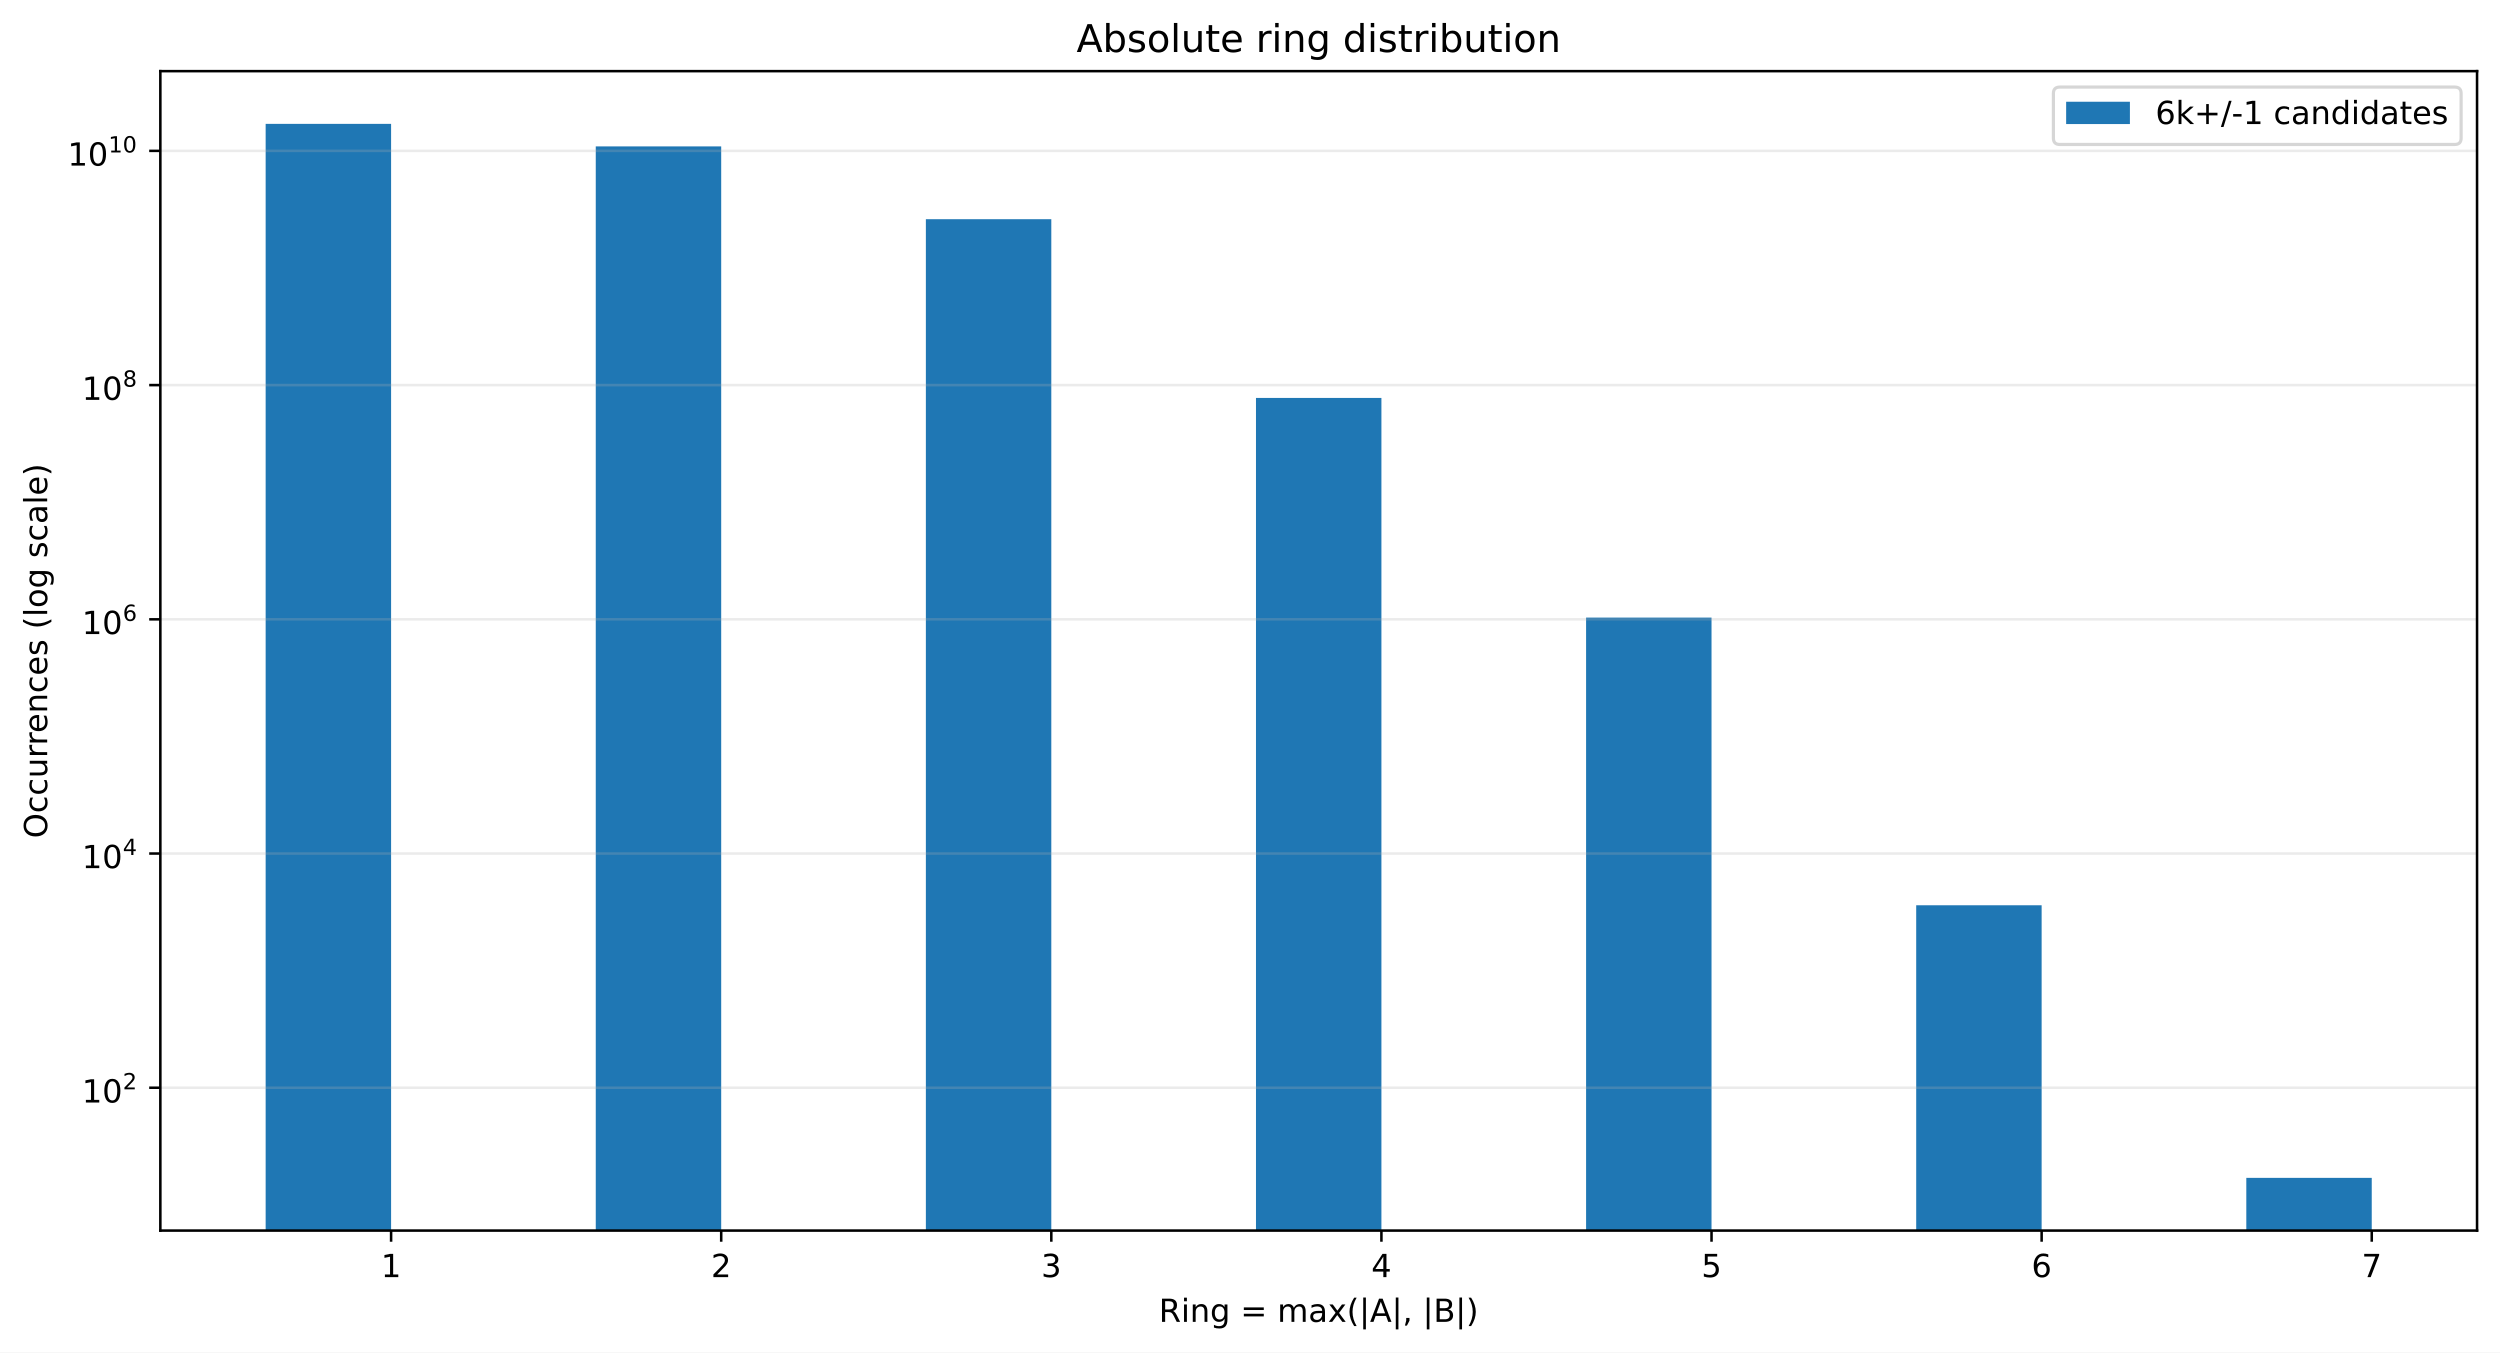
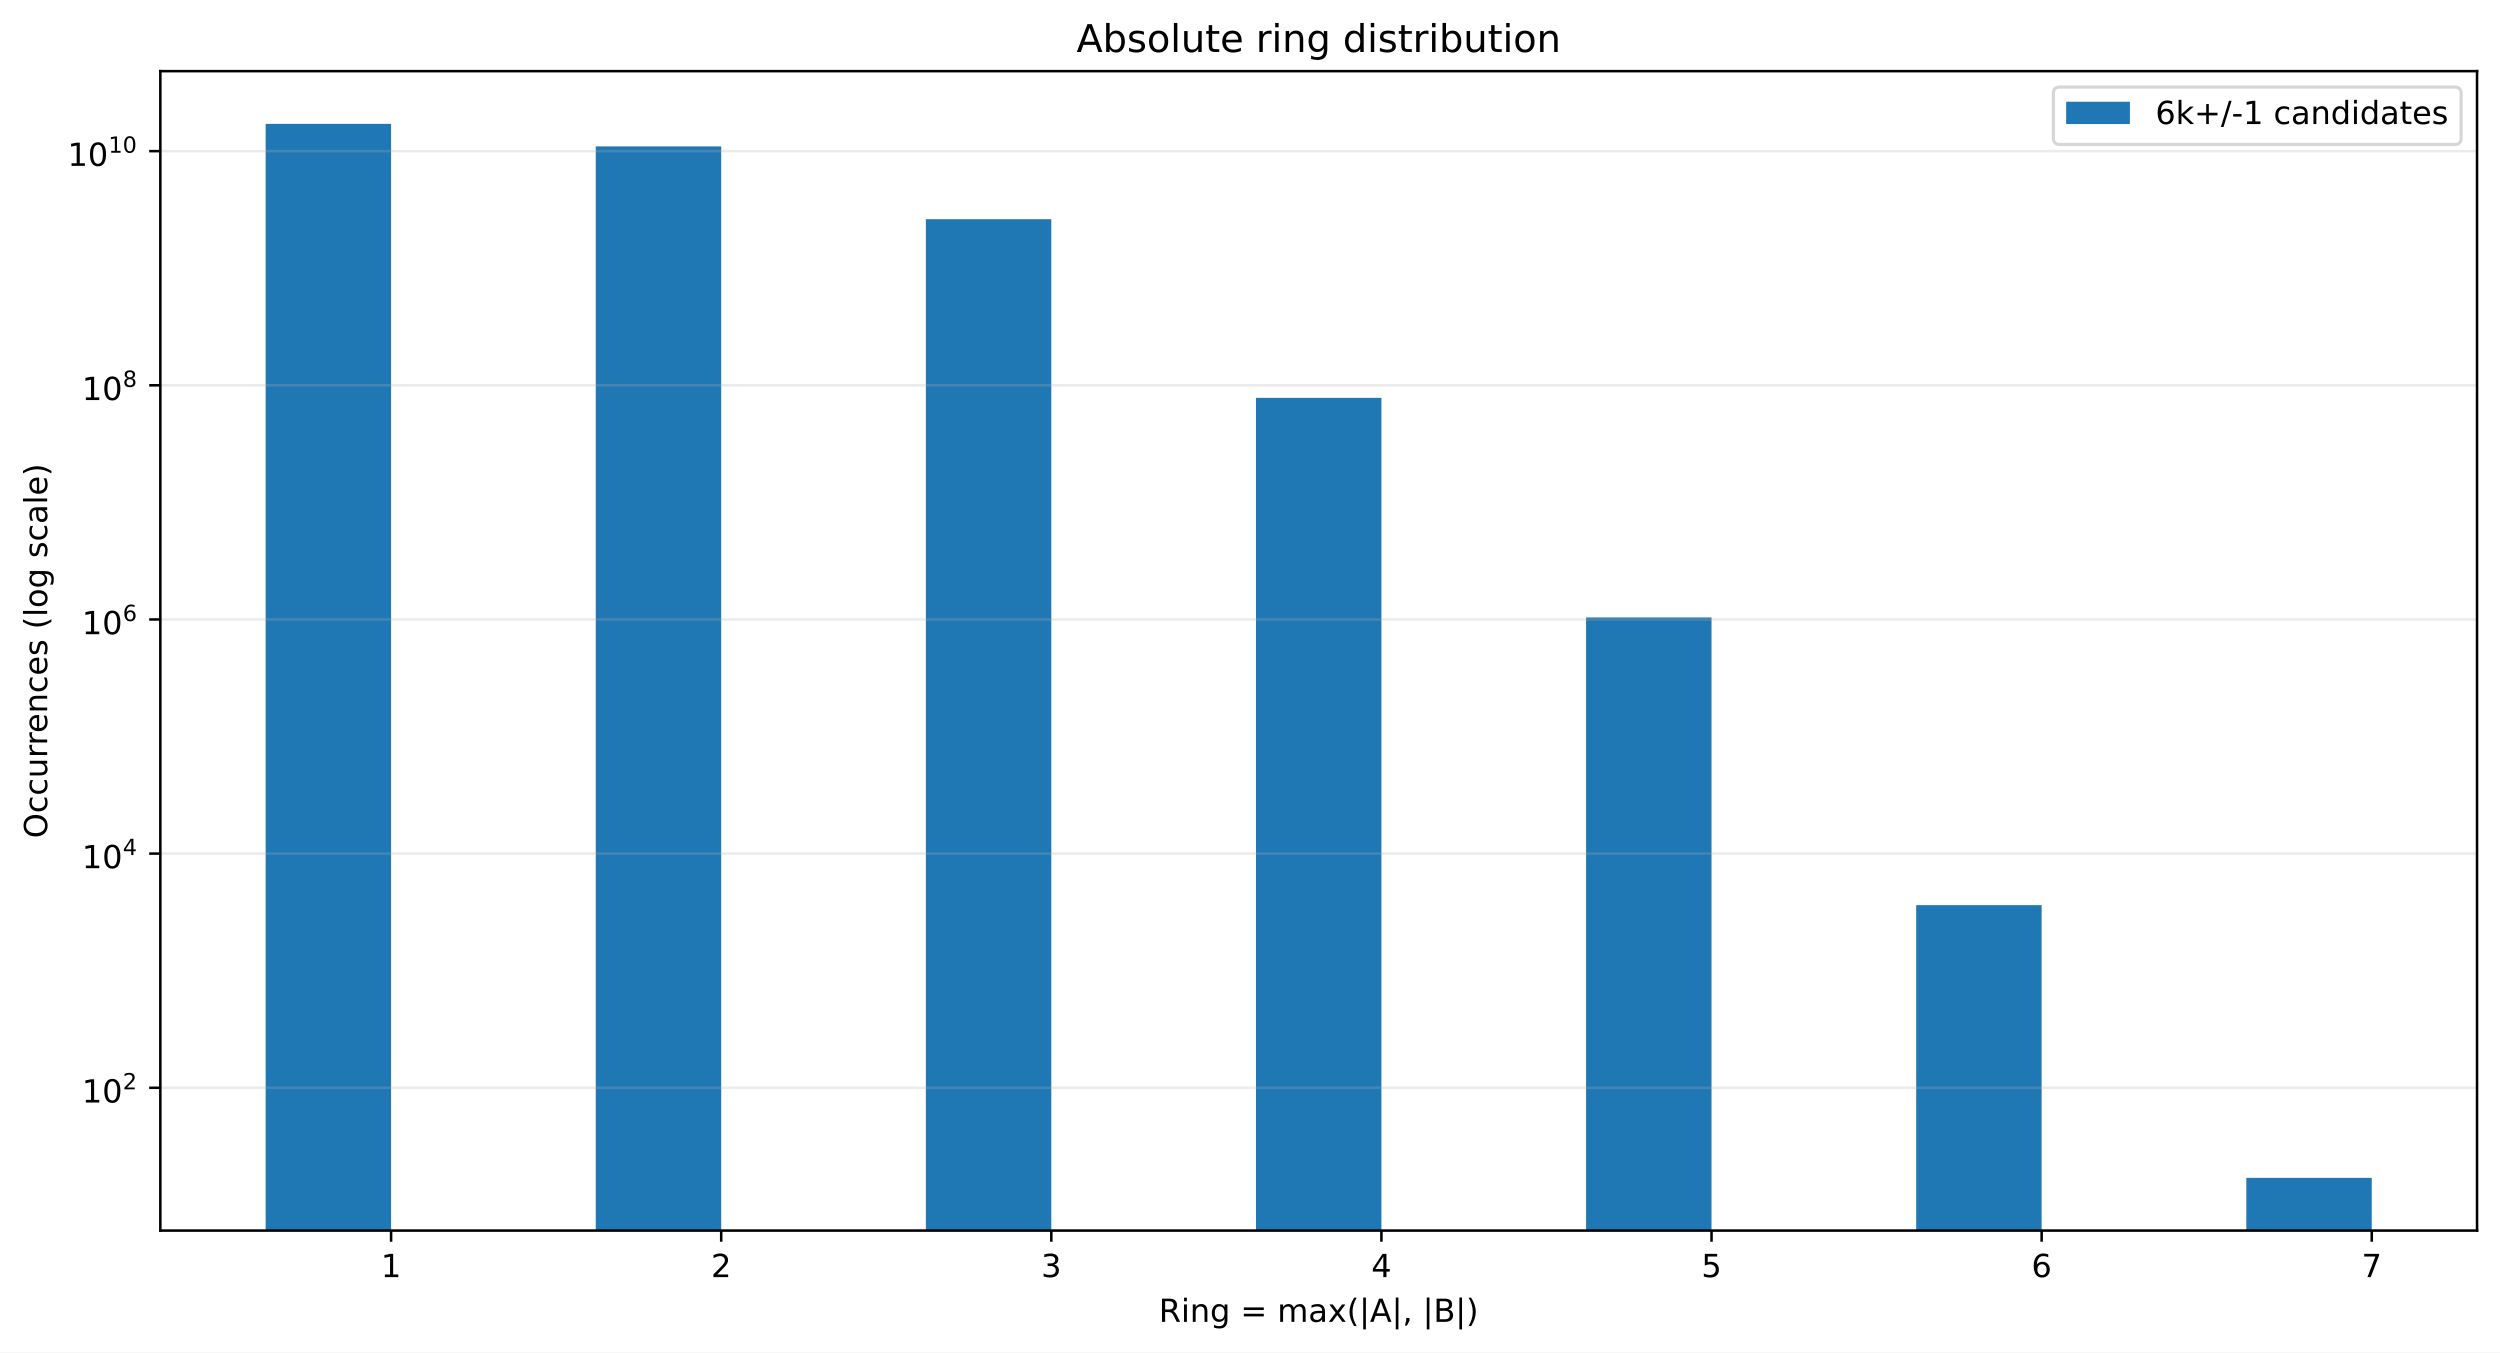
<svg xmlns="http://www.w3.org/2000/svg" xmlns:xlink="http://www.w3.org/1999/xlink" width="784.258pt" height="424.28pt" viewBox="0 0 784.258 424.28" version="1.1">
  <defs>
    <style type="text/css">*{stroke-linejoin: round; stroke-linecap: butt}</style>
  </defs>
  <g id="figure_1">
    <g id="patch_1">
      <path d="M 0 424.28  L 784.258 424.28  L 784.258 0  L 0 0  z " style="fill: #ffffff" />
    </g>
    <g id="axes_1">
      <g id="patch_2">
        <path d="M 50.301 386.036  L 777.058 386.036  L 777.058 22.318  L 50.301 22.318  z " style="fill: #ffffff" />
      </g>
      <g id="patch_3">
-         <path d="M 83.335 37152.072  L 122.687 37152.072  L 122.687 38.851  L 83.335 38.851  z " clip-path="url(#pcd36d8878f)" style="fill: #1f77b4" />
+         <path d="M 83.335 37143.006  L 122.687 37143.006  L 122.687 38.851  L 83.335 38.851  z " clip-path="url(#p5936e12c34)" style="fill: #1f77b4" />
      </g>
      <g id="patch_4">
-         <path d="M 186.891 37152.072  L 226.243 37152.072  L 226.243 45.922  L 186.891 45.922  z " clip-path="url(#pcd36d8878f)" style="fill: #1f77b4" />
+         <path d="M 186.891 37143.006  L 226.243 37143.006  L 226.243 45.92  L 186.891 45.92  z " clip-path="url(#p5936e12c34)" style="fill: #1f77b4" />
      </g>
      <g id="patch_5">
-         <path d="M 290.448 37152.072  L 329.799 37152.072  L 329.799 68.761  L 290.448 68.761  z " clip-path="url(#pcd36d8878f)" style="fill: #1f77b4" />
+         <path d="M 290.448 37143.006  L 329.799 37143.006  L 329.799 68.754  L 290.448 68.754  z " clip-path="url(#p5936e12c34)" style="fill: #1f77b4" />
      </g>
      <g id="patch_6">
-         <path d="M 394.004 37152.072  L 433.355 37152.072  L 433.355 124.843  L 394.004 124.843  z " clip-path="url(#pcd36d8878f)" style="fill: #1f77b4" />
+         <path d="M 394.004 37143.006  L 433.355 37143.006  L 433.355 124.822  L 394.004 124.822  z " clip-path="url(#p5936e12c34)" style="fill: #1f77b4" />
      </g>
      <g id="patch_7">
-         <path d="M 497.56 37152.072  L 536.912 37152.072  L 536.912 193.746  L 497.56 193.746  z " clip-path="url(#pcd36d8878f)" style="fill: #1f77b4" />
+         <path d="M 497.56 37143.006  L 536.912 37143.006  L 536.912 193.71  L 497.56 193.71  z " clip-path="url(#p5936e12c34)" style="fill: #1f77b4" />
      </g>
      <g id="patch_8">
-         <path d="M 601.116 37152.072  L 640.468 37152.072  L 640.468 283.982  L 601.116 283.982  z " clip-path="url(#pcd36d8878f)" style="fill: #1f77b4" />
+         <path d="M 601.116 37143.006  L 640.468 37143.006  L 640.468 283.933  L 601.116 283.933  z " clip-path="url(#p5936e12c34)" style="fill: #1f77b4" />
      </g>
      <g id="patch_9">
-         <path d="M 704.673 37152.072  L 744.024 37152.072  L 744.024 369.503  L 704.673 369.503  z " clip-path="url(#pcd36d8878f)" style="fill: #1f77b4" />
+         <path d="M 704.673 37143.006  L 744.024 37143.006  L 744.024 369.503  L 704.673 369.503  z " clip-path="url(#p5936e12c34)" style="fill: #1f77b4" />
      </g>
      <g id="matplotlib.axis_1">
        <g id="xtick_1">
          <g id="line2d_1">
            <defs>
-               <path id="m58a2745a62" d="M 0 0  L 0 3.5  " style="stroke: #000000; stroke-width: 0.8" />
+               <path id="m4bead58537" d="M 0 0  L 0 3.5  " style="stroke: #000000; stroke-width: 0.8" />
            </defs>
            <g>
-               <use xlink:href="#m58a2745a62" x="122.687" y="386.036" style="stroke: #000000; stroke-width: 0.8" />
+               <use xlink:href="#m4bead58537" x="122.687" y="386.036" style="stroke: #000000; stroke-width: 0.8" />
            </g>
          </g>
          <g id="text_1">
            <g transform="translate(119.5053 400.6334) scale(0.1 -0.1)">
              <defs>
                <path id="DejaVuSans-14" d="M 794 531  L 1825 531  L 1825 4091  L 703 3866  L 703 4441  L 1819 4666  L 2450 4666  L 2450 531  L 3481 531  L 3481 0  L 794 0  L 794 531  z " transform="scale(0.015625)" />
              </defs>
              <use xlink:href="#DejaVuSans-14" />
            </g>
          </g>
        </g>
        <g id="xtick_2">
          <g id="line2d_2">
            <g>
-               <use xlink:href="#m58a2745a62" x="226.243" y="386.036" style="stroke: #000000; stroke-width: 0.8" />
+               <use xlink:href="#m4bead58537" x="226.243" y="386.036" style="stroke: #000000; stroke-width: 0.8" />
            </g>
          </g>
          <g id="text_2">
            <g transform="translate(223.0616 400.6334) scale(0.1 -0.1)">
              <defs>
                <path id="DejaVuSans-15" d="M 1228 531  L 3431 531  L 3431 0  L 469 0  L 469 531  Q 828 903 1448 1529  Q 2069 2156 2228 2338  Q 2531 2678 2651 2914  Q 2772 3150 2772 3378  Q 2772 3750 2511 3984  Q 2250 4219 1831 4219  Q 1534 4219 1204 4116  Q 875 4013 500 3803  L 500 4441  Q 881 4594 1212 4672  Q 1544 4750 1819 4750  Q 2544 4750 2975 4387  Q 3406 4025 3406 3419  Q 3406 3131 3298 2873  Q 3191 2616 2906 2266  Q 2828 2175 2409 1742  Q 1991 1309 1228 531  z " transform="scale(0.015625)" />
              </defs>
              <use xlink:href="#DejaVuSans-15" />
            </g>
          </g>
        </g>
        <g id="xtick_3">
          <g id="line2d_3">
            <g>
-               <use xlink:href="#m58a2745a62" x="329.799" y="386.036" style="stroke: #000000; stroke-width: 0.8" />
+               <use xlink:href="#m4bead58537" x="329.799" y="386.036" style="stroke: #000000; stroke-width: 0.8" />
            </g>
          </g>
          <g id="text_3">
            <g transform="translate(326.6178 400.6334) scale(0.1 -0.1)">
              <defs>
                <path id="DejaVuSans-16" d="M 2597 2516  Q 3050 2419 3304 2112  Q 3559 1806 3559 1356  Q 3559 666 3084 287  Q 2609 -91 1734 -91  Q 1441 -91 1130 -33  Q 819 25 488 141  L 488 750  Q 750 597 1062 519  Q 1375 441 1716 441  Q 2309 441 2620 675  Q 2931 909 2931 1356  Q 2931 1769 2642 2001  Q 2353 2234 1838 2234  L 1294 2234  L 1294 2753  L 1863 2753  Q 2328 2753 2575 2939  Q 2822 3125 2822 3475  Q 2822 3834 2567 4026  Q 2313 4219 1838 4219  Q 1578 4219 1281 4162  Q 984 4106 628 3988  L 628 4550  Q 988 4650 1302 4700  Q 1616 4750 1894 4750  Q 2613 4750 3031 4423  Q 3450 4097 3450 3541  Q 3450 3153 3228 2886  Q 3006 2619 2597 2516  z " transform="scale(0.015625)" />
              </defs>
              <use xlink:href="#DejaVuSans-16" />
            </g>
          </g>
        </g>
        <g id="xtick_4">
          <g id="line2d_4">
            <g>
-               <use xlink:href="#m58a2745a62" x="433.355" y="386.036" style="stroke: #000000; stroke-width: 0.8" />
+               <use xlink:href="#m4bead58537" x="433.355" y="386.036" style="stroke: #000000; stroke-width: 0.8" />
            </g>
          </g>
          <g id="text_4">
            <g transform="translate(430.174 400.6334) scale(0.1 -0.1)">
              <defs>
                <path id="DejaVuSans-17" d="M 2419 4116  L 825 1625  L 2419 1625  L 2419 4116  z M 2253 4666  L 3047 4666  L 3047 1625  L 3713 1625  L 3713 1100  L 3047 1100  L 3047 0  L 2419 0  L 2419 1100  L 313 1100  L 313 1709  L 2253 4666  z " transform="scale(0.015625)" />
              </defs>
              <use xlink:href="#DejaVuSans-17" />
            </g>
          </g>
        </g>
        <g id="xtick_5">
          <g id="line2d_5">
            <g>
-               <use xlink:href="#m58a2745a62" x="536.912" y="386.036" style="stroke: #000000; stroke-width: 0.8" />
+               <use xlink:href="#m4bead58537" x="536.912" y="386.036" style="stroke: #000000; stroke-width: 0.8" />
            </g>
          </g>
          <g id="text_5">
            <g transform="translate(533.7303 400.6334) scale(0.1 -0.1)">
              <defs>
                <path id="DejaVuSans-18" d="M 691 4666  L 3169 4666  L 3169 4134  L 1269 4134  L 1269 2991  Q 1406 3038 1543 3061  Q 1681 3084 1819 3084  Q 2600 3084 3056 2656  Q 3513 2228 3513 1497  Q 3513 744 3044 326  Q 2575 -91 1722 -91  Q 1428 -91 1123 -41  Q 819 9 494 109  L 494 744  Q 775 591 1075 516  Q 1375 441 1709 441  Q 2250 441 2565 725  Q 2881 1009 2881 1497  Q 2881 1984 2565 2268  Q 2250 2553 1709 2553  Q 1456 2553 1204 2497  Q 953 2441 691 2322  L 691 4666  z " transform="scale(0.015625)" />
              </defs>
              <use xlink:href="#DejaVuSans-18" />
            </g>
          </g>
        </g>
        <g id="xtick_6">
          <g id="line2d_6">
            <g>
-               <use xlink:href="#m58a2745a62" x="640.468" y="386.036" style="stroke: #000000; stroke-width: 0.8" />
+               <use xlink:href="#m4bead58537" x="640.468" y="386.036" style="stroke: #000000; stroke-width: 0.8" />
            </g>
          </g>
          <g id="text_6">
            <g transform="translate(637.2865 400.6334) scale(0.1 -0.1)">
              <defs>
                <path id="DejaVuSans-19" d="M 2113 2584  Q 1688 2584 1439 2293  Q 1191 2003 1191 1497  Q 1191 994 1439 701  Q 1688 409 2113 409  Q 2538 409 2786 701  Q 3034 994 3034 1497  Q 3034 2003 2786 2293  Q 2538 2584 2113 2584  z M 3366 4563  L 3366 3988  Q 3128 4100 2886 4159  Q 2644 4219 2406 4219  Q 1781 4219 1451 3797  Q 1122 3375 1075 2522  Q 1259 2794 1537 2939  Q 1816 3084 2150 3084  Q 2853 3084 3261 2657  Q 3669 2231 3669 1497  Q 3669 778 3244 343  Q 2819 -91 2113 -91  Q 1303 -91 875 529  Q 447 1150 447 2328  Q 447 3434 972 4092  Q 1497 4750 2381 4750  Q 2619 4750 2861 4703  Q 3103 4656 3366 4563  z " transform="scale(0.015625)" />
              </defs>
              <use xlink:href="#DejaVuSans-19" />
            </g>
          </g>
        </g>
        <g id="xtick_7">
          <g id="line2d_7">
            <g>
-               <use xlink:href="#m58a2745a62" x="744.024" y="386.036" style="stroke: #000000; stroke-width: 0.8" />
+               <use xlink:href="#m4bead58537" x="744.024" y="386.036" style="stroke: #000000; stroke-width: 0.8" />
            </g>
          </g>
          <g id="text_7">
            <g transform="translate(740.8427 400.6334) scale(0.1 -0.1)">
              <defs>
                <path id="DejaVuSans-1a" d="M 525 4666  L 3525 4666  L 3525 4397  L 1831 0  L 1172 0  L 2766 4134  L 525 4134  L 525 4666  z " transform="scale(0.015625)" />
              </defs>
              <use xlink:href="#DejaVuSans-1a" />
            </g>
          </g>
        </g>
        <g id="text_8">
          <g transform="translate(363.5437 414.678) scale(0.1 -0.1)">
            <defs>
              <path id="DejaVuSans-35" d="M 2841 2188  Q 3044 2119 3236 1894  Q 3428 1669 3622 1275  L 4263 0  L 3584 0  L 2988 1197  Q 2756 1666 2539 1819  Q 2322 1972 1947 1972  L 1259 1972  L 1259 0  L 628 0  L 628 4666  L 2053 4666  Q 2853 4666 3247 4331  Q 3641 3997 3641 3322  Q 3641 2881 3436 2590  Q 3231 2300 2841 2188  z M 1259 4147  L 1259 2491  L 2053 2491  Q 2509 2491 2742 2702  Q 2975 2913 2975 3322  Q 2975 3731 2742 3939  Q 2509 4147 2053 4147  L 1259 4147  z " transform="scale(0.015625)" />
              <path id="DejaVuSans-4c" d="M 603 3500  L 1178 3500  L 1178 0  L 603 0  L 603 3500  z M 603 4863  L 1178 4863  L 1178 4134  L 603 4134  L 603 4863  z " transform="scale(0.015625)" />
              <path id="DejaVuSans-51" d="M 3513 2113  L 3513 0  L 2938 0  L 2938 2094  Q 2938 2591 2744 2837  Q 2550 3084 2163 3084  Q 1697 3084 1428 2787  Q 1159 2491 1159 1978  L 1159 0  L 581 0  L 581 3500  L 1159 3500  L 1159 2956  Q 1366 3272 1645 3428  Q 1925 3584 2291 3584  Q 2894 3584 3203 3211  Q 3513 2838 3513 2113  z " transform="scale(0.015625)" />
              <path id="DejaVuSans-4a" d="M 2906 1791  Q 2906 2416 2648 2759  Q 2391 3103 1925 3103  Q 1463 3103 1205 2759  Q 947 2416 947 1791  Q 947 1169 1205 825  Q 1463 481 1925 481  Q 2391 481 2648 825  Q 2906 1169 2906 1791  z M 3481 434  Q 3481 -459 3084 -895  Q 2688 -1331 1869 -1331  Q 1566 -1331 1297 -1286  Q 1028 -1241 775 -1147  L 775 -588  Q 1028 -725 1275 -790  Q 1522 -856 1778 -856  Q 2344 -856 2625 -561  Q 2906 -266 2906 331  L 2906 616  Q 2728 306 2450 153  Q 2172 0 1784 0  Q 1141 0 747 490  Q 353 981 353 1791  Q 353 2603 747 3093  Q 1141 3584 1784 3584  Q 2172 3584 2450 3431  Q 2728 3278 2906 2969  L 2906 3500  L 3481 3500  L 3481 434  z " transform="scale(0.015625)" />
              <path id="DejaVuSans-3" transform="scale(0.015625)" />
              <path id="DejaVuSans-20" d="M 678 2906  L 4684 2906  L 4684 2381  L 678 2381  L 678 2906  z M 678 1631  L 4684 1631  L 4684 1100  L 678 1100  L 678 1631  z " transform="scale(0.015625)" />
              <path id="DejaVuSans-50" d="M 3328 2828  Q 3544 3216 3844 3400  Q 4144 3584 4550 3584  Q 5097 3584 5394 3201  Q 5691 2819 5691 2113  L 5691 0  L 5113 0  L 5113 2094  Q 5113 2597 4934 2840  Q 4756 3084 4391 3084  Q 3944 3084 3684 2787  Q 3425 2491 3425 1978  L 3425 0  L 2847 0  L 2847 2094  Q 2847 2600 2669 2842  Q 2491 3084 2119 3084  Q 1678 3084 1418 2786  Q 1159 2488 1159 1978  L 1159 0  L 581 0  L 581 3500  L 1159 3500  L 1159 2956  Q 1356 3278 1631 3431  Q 1906 3584 2284 3584  Q 2666 3584 2933 3390  Q 3200 3197 3328 2828  z " transform="scale(0.015625)" />
              <path id="DejaVuSans-44" d="M 2194 1759  Q 1497 1759 1228 1600  Q 959 1441 959 1056  Q 959 750 1161 570  Q 1363 391 1709 391  Q 2188 391 2477 730  Q 2766 1069 2766 1631  L 2766 1759  L 2194 1759  z M 3341 1997  L 3341 0  L 2766 0  L 2766 531  Q 2569 213 2275 61  Q 1981 -91 1556 -91  Q 1019 -91 701 211  Q 384 513 384 1019  Q 384 1609 779 1909  Q 1175 2209 1959 2209  L 2766 2209  L 2766 2266  Q 2766 2663 2505 2880  Q 2244 3097 1772 3097  Q 1472 3097 1187 3025  Q 903 2953 641 2809  L 641 3341  Q 956 3463 1253 3523  Q 1550 3584 1831 3584  Q 2591 3584 2966 3190  Q 3341 2797 3341 1997  z " transform="scale(0.015625)" />
              <path id="DejaVuSans-5b" d="M 3513 3500  L 2247 1797  L 3578 0  L 2900 0  L 1881 1375  L 863 0  L 184 0  L 1544 1831  L 300 3500  L 978 3500  L 1906 2253  L 2834 3500  L 3513 3500  z " transform="scale(0.015625)" />
              <path id="DejaVuSans-b" d="M 1984 4856  Q 1566 4138 1362 3434  Q 1159 2731 1159 2009  Q 1159 1288 1364 580  Q 1569 -128 1984 -844  L 1484 -844  Q 1016 -109 783 600  Q 550 1309 550 2009  Q 550 2706 781 3412  Q 1013 4119 1484 4856  L 1984 4856  z " transform="scale(0.015625)" />
              <path id="DejaVuSans-5f" d="M 1344 4891  L 1344 -1509  L 813 -1509  L 813 4891  L 1344 4891  z " transform="scale(0.015625)" />
              <path id="DejaVuSans-24" d="M 2188 4044  L 1331 1722  L 3047 1722  L 2188 4044  z M 1831 4666  L 2547 4666  L 4325 0  L 3669 0  L 3244 1197  L 1141 1197  L 716 0  L 50 0  L 1831 4666  z " transform="scale(0.015625)" />
              <path id="DejaVuSans-f" d="M 750 794  L 1409 794  L 1409 256  L 897 -744  L 494 -744  L 750 256  L 750 794  z " transform="scale(0.015625)" />
              <path id="DejaVuSans-25" d="M 1259 2228  L 1259 519  L 2272 519  Q 2781 519 3026 730  Q 3272 941 3272 1375  Q 3272 1813 3026 2020  Q 2781 2228 2272 2228  L 1259 2228  z M 1259 4147  L 1259 2741  L 2194 2741  Q 2656 2741 2882 2914  Q 3109 3088 3109 3444  Q 3109 3797 2882 3972  Q 2656 4147 2194 4147  L 1259 4147  z M 628 4666  L 2241 4666  Q 2963 4666 3353 4366  Q 3744 4066 3744 3513  Q 3744 3084 3544 2831  Q 3344 2578 2956 2516  Q 3422 2416 3680 2098  Q 3938 1781 3938 1306  Q 3938 681 3513 340  Q 3088 0 2303 0  L 628 0  L 628 4666  z " transform="scale(0.015625)" />
              <path id="DejaVuSans-c" d="M 513 4856  L 1013 4856  Q 1481 4119 1714 3412  Q 1947 2706 1947 2009  Q 1947 1309 1714 600  Q 1481 -109 1013 -844  L 513 -844  Q 928 -128 1133 580  Q 1338 1288 1338 2009  Q 1338 2731 1133 3434  Q 928 4138 513 4856  z " transform="scale(0.015625)" />
            </defs>
            <use xlink:href="#DejaVuSans-35" />
            <use xlink:href="#DejaVuSans-4c" transform="translate(69.48438 0)" />
            <use xlink:href="#DejaVuSans-51" transform="translate(97.26562 0)" />
            <use xlink:href="#DejaVuSans-4a" transform="translate(160.6406 0)" />
            <use xlink:href="#DejaVuSans-3" transform="translate(224.125 0)" />
            <use xlink:href="#DejaVuSans-20" transform="translate(255.9062 0)" />
            <use xlink:href="#DejaVuSans-3" transform="translate(339.7031 0)" />
            <use xlink:href="#DejaVuSans-50" transform="translate(371.4844 0)" />
            <use xlink:href="#DejaVuSans-44" transform="translate(468.8906 0)" />
            <use xlink:href="#DejaVuSans-5b" transform="translate(530.1719 0)" />
            <use xlink:href="#DejaVuSans-b" transform="translate(589.3594 0)" />
            <use xlink:href="#DejaVuSans-5f" transform="translate(628.375 0)" />
            <use xlink:href="#DejaVuSans-24" transform="translate(662.0625 0)" />
            <use xlink:href="#DejaVuSans-5f" transform="translate(730.4688 0)" />
            <use xlink:href="#DejaVuSans-f" transform="translate(764.1562 0)" />
            <use xlink:href="#DejaVuSans-3" transform="translate(795.9375 0)" />
            <use xlink:href="#DejaVuSans-5f" transform="translate(827.7188 0)" />
            <use xlink:href="#DejaVuSans-25" transform="translate(861.4062 0)" />
            <use xlink:href="#DejaVuSans-5f" transform="translate(930.0156 0)" />
            <use xlink:href="#DejaVuSans-c" transform="translate(963.7031 0)" />
          </g>
        </g>
      </g>
      <g id="matplotlib.axis_2">
        <g id="ytick_1">
          <g id="line2d_8">
-             <path d="M 50.301 341.232  L 777.058 341.232  " clip-path="url(#pcd36d8878f)" style="fill: none; stroke: #b0b0b0; stroke-opacity: 0.25; stroke-width: 0.8; stroke-linecap: square" />
+             <path d="M 50.301 341.239  L 777.058 341.239  " clip-path="url(#p5936e12c34)" style="fill: none; stroke: #b0b0b0; stroke-opacity: 0.25; stroke-width: 0.8; stroke-linecap: square" />
          </g>
          <g id="line2d_9">
            <defs>
-               <path id="m992adbef13" d="M 0 0  L -3.5 0  " style="stroke: #000000; stroke-width: 0.8" />
+               <path id="mb8e299f4e7" d="M 0 0  L -3.5 0  " style="stroke: #000000; stroke-width: 0.8" />
            </defs>
            <g>
-               <use xlink:href="#m992adbef13" x="50.301" y="341.232" style="stroke: #000000; stroke-width: 0.8" />
+               <use xlink:href="#mb8e299f4e7" x="50.301" y="341.239" style="stroke: #000000; stroke-width: 0.8" />
            </g>
          </g>
          <g id="text_9">
-             <g transform="translate(25.70078 345.9319) scale(0.1 -0.1)">
+             <g transform="translate(25.70078 345.9389) scale(0.1 -0.1)">
              <defs>
                <path id="DejaVuSans-13" d="M 2034 4250  Q 1547 4250 1301 3770  Q 1056 3291 1056 2328  Q 1056 1369 1301 889  Q 1547 409 2034 409  Q 2525 409 2770 889  Q 3016 1369 3016 2328  Q 3016 3291 2770 3770  Q 2525 4250 2034 4250  z M 2034 4750  Q 2819 4750 3233 4129  Q 3647 3509 3647 2328  Q 3647 1150 3233 529  Q 2819 -91 2034 -91  Q 1250 -91 836 529  Q 422 1150 422 2328  Q 422 3509 836 4129  Q 1250 4750 2034 4750  z " transform="scale(0.015625)" />
              </defs>
              <use xlink:href="#DejaVuSans-14" transform="translate(0 0.746875)" />
              <use xlink:href="#DejaVuSans-13" transform="translate(63.62305 0.746875)" />
              <use xlink:href="#DejaVuSans-15" transform="translate(128.2031 42.04688) scale(0.7)" />
            </g>
          </g>
        </g>
        <g id="ytick_2">
          <g id="line2d_10">
-             <path d="M 50.301 267.757  L 777.058 267.757  " clip-path="url(#pcd36d8878f)" style="fill: none; stroke: #b0b0b0; stroke-opacity: 0.25; stroke-width: 0.8; stroke-linecap: square" />
+             <path d="M 50.301 267.782  L 777.058 267.782  " clip-path="url(#p5936e12c34)" style="fill: none; stroke: #b0b0b0; stroke-opacity: 0.25; stroke-width: 0.8; stroke-linecap: square" />
          </g>
          <g id="line2d_11">
            <g>
-               <use xlink:href="#m992adbef13" x="50.301" y="267.757" style="stroke: #000000; stroke-width: 0.8" />
+               <use xlink:href="#mb8e299f4e7" x="50.301" y="267.782" style="stroke: #000000; stroke-width: 0.8" />
            </g>
          </g>
          <g id="text_10">
-             <g transform="translate(25.70078 272.4072) scale(0.1 -0.1)">
+             <g transform="translate(25.70078 272.4322) scale(0.1 -0.1)">
              <use xlink:href="#DejaVuSans-14" transform="translate(0 0.665625)" />
              <use xlink:href="#DejaVuSans-13" transform="translate(63.62305 0.665625)" />
              <use xlink:href="#DejaVuSans-17" transform="translate(128.2031 41.96563) scale(0.7)" />
            </g>
          </g>
        </g>
        <g id="ytick_3">
          <g id="line2d_12">
-             <path d="M 50.301 194.282  L 777.058 194.282  " clip-path="url(#pcd36d8878f)" style="fill: none; stroke: #b0b0b0; stroke-opacity: 0.25; stroke-width: 0.8; stroke-linecap: square" />
+             <path d="M 50.301 194.326  L 777.058 194.326  " clip-path="url(#p5936e12c34)" style="fill: none; stroke: #b0b0b0; stroke-opacity: 0.25; stroke-width: 0.8; stroke-linecap: square" />
          </g>
          <g id="line2d_13">
            <g>
-               <use xlink:href="#m992adbef13" x="50.301" y="194.282" style="stroke: #000000; stroke-width: 0.8" />
+               <use xlink:href="#mb8e299f4e7" x="50.301" y="194.326" style="stroke: #000000; stroke-width: 0.8" />
            </g>
          </g>
          <g id="text_11">
-             <g transform="translate(25.70078 198.9824) scale(0.1 -0.1)">
+             <g transform="translate(25.70078 199.0256) scale(0.1 -0.1)">
              <use xlink:href="#DejaVuSans-14" transform="translate(0 0.746875)" />
              <use xlink:href="#DejaVuSans-13" transform="translate(63.62305 0.746875)" />
              <use xlink:href="#DejaVuSans-19" transform="translate(128.2031 42.04688) scale(0.7)" />
            </g>
          </g>
        </g>
        <g id="ytick_4">
          <g id="line2d_14">
-             <path d="M 50.301 120.808  L 777.058 120.808  " clip-path="url(#pcd36d8878f)" style="fill: none; stroke: #b0b0b0; stroke-opacity: 0.25; stroke-width: 0.8; stroke-linecap: square" />
+             <path d="M 50.301 120.869  L 777.058 120.869  " clip-path="url(#p5936e12c34)" style="fill: none; stroke: #b0b0b0; stroke-opacity: 0.25; stroke-width: 0.8; stroke-linecap: square" />
          </g>
          <g id="line2d_15">
            <g>
-               <use xlink:href="#m992adbef13" x="50.301" y="120.808" style="stroke: #000000; stroke-width: 0.8" />
+               <use xlink:href="#mb8e299f4e7" x="50.301" y="120.869" style="stroke: #000000; stroke-width: 0.8" />
            </g>
          </g>
          <g id="text_12">
-             <g transform="translate(25.70078 125.5077) scale(0.1 -0.1)">
+             <g transform="translate(25.70078 125.569) scale(0.1 -0.1)">
              <defs>
                <path id="DejaVuSans-1b" d="M 2034 2216  Q 1584 2216 1326 1975  Q 1069 1734 1069 1313  Q 1069 891 1326 650  Q 1584 409 2034 409  Q 2484 409 2743 651  Q 3003 894 3003 1313  Q 3003 1734 2745 1975  Q 2488 2216 2034 2216  z M 1403 2484  Q 997 2584 770 2862  Q 544 3141 544 3541  Q 544 4100 942 4425  Q 1341 4750 2034 4750  Q 2731 4750 3128 4425  Q 3525 4100 3525 3541  Q 3525 3141 3298 2862  Q 3072 2584 2669 2484  Q 3125 2378 3379 2068  Q 3634 1759 3634 1313  Q 3634 634 3220 271  Q 2806 -91 2034 -91  Q 1263 -91 848 271  Q 434 634 434 1313  Q 434 1759 690 2068  Q 947 2378 1403 2484  z M 1172 3481  Q 1172 3119 1398 2916  Q 1625 2713 2034 2713  Q 2441 2713 2670 2916  Q 2900 3119 2900 3481  Q 2900 3844 2670 4047  Q 2441 4250 2034 4250  Q 1625 4250 1398 4047  Q 1172 3844 1172 3481  z " transform="scale(0.015625)" />
              </defs>
              <use xlink:href="#DejaVuSans-14" transform="translate(0 0.746875)" />
              <use xlink:href="#DejaVuSans-13" transform="translate(63.62305 0.746875)" />
              <use xlink:href="#DejaVuSans-1b" transform="translate(128.2031 42.04688) scale(0.7)" />
            </g>
          </g>
        </g>
        <g id="ytick_5">
          <g id="line2d_16">
-             <path d="M 50.301 47.333  L 777.058 47.333  " clip-path="url(#pcd36d8878f)" style="fill: none; stroke: #b0b0b0; stroke-opacity: 0.25; stroke-width: 0.8; stroke-linecap: square" />
+             <path d="M 50.301 47.412  L 777.058 47.412  " clip-path="url(#p5936e12c34)" style="fill: none; stroke: #b0b0b0; stroke-opacity: 0.25; stroke-width: 0.8; stroke-linecap: square" />
          </g>
          <g id="line2d_17">
            <g>
-               <use xlink:href="#m992adbef13" x="50.301" y="47.333" style="stroke: #000000; stroke-width: 0.8" />
+               <use xlink:href="#mb8e299f4e7" x="50.301" y="47.412" style="stroke: #000000; stroke-width: 0.8" />
            </g>
          </g>
          <g id="text_13">
-             <g transform="translate(21.20078 52.03296) scale(0.1 -0.1)">
+             <g transform="translate(21.20078 52.11237) scale(0.1 -0.1)">
              <use xlink:href="#DejaVuSans-14" transform="translate(0 0.746875)" />
              <use xlink:href="#DejaVuSans-13" transform="translate(63.62305 0.746875)" />
              <use xlink:href="#DejaVuSans-14" transform="translate(128.2031 42.04688) scale(0.7)" />
              <use xlink:href="#DejaVuSans-13" transform="translate(172.7393 42.04688) scale(0.7)" />
            </g>
          </g>
        </g>
        <g id="text_14">
          <g transform="translate(14.79844 262.9551) rotate(-90) scale(0.1 -0.1)">
            <defs>
              <path id="DejaVuSans-32" d="M 2522 4238  Q 1834 4238 1429 3725  Q 1025 3213 1025 2328  Q 1025 1447 1429 934  Q 1834 422 2522 422  Q 3209 422 3611 934  Q 4013 1447 4013 2328  Q 4013 3213 3611 3725  Q 3209 4238 2522 4238  z M 2522 4750  Q 3503 4750 4090 4092  Q 4678 3434 4678 2328  Q 4678 1225 4090 567  Q 3503 -91 2522 -91  Q 1538 -91 948 565  Q 359 1222 359 2328  Q 359 3434 948 4092  Q 1538 4750 2522 4750  z " transform="scale(0.015625)" />
              <path id="DejaVuSans-46" d="M 3122 3366  L 3122 2828  Q 2878 2963 2633 3030  Q 2388 3097 2138 3097  Q 1578 3097 1268 2742  Q 959 2388 959 1747  Q 959 1106 1268 751  Q 1578 397 2138 397  Q 2388 397 2633 464  Q 2878 531 3122 666  L 3122 134  Q 2881 22 2623 -34  Q 2366 -91 2075 -91  Q 1284 -91 818 406  Q 353 903 353 1747  Q 353 2603 823 3093  Q 1294 3584 2113 3584  Q 2378 3584 2631 3529  Q 2884 3475 3122 3366  z " transform="scale(0.015625)" />
              <path id="DejaVuSans-58" d="M 544 1381  L 544 3500  L 1119 3500  L 1119 1403  Q 1119 906 1312 657  Q 1506 409 1894 409  Q 2359 409 2629 706  Q 2900 1003 2900 1516  L 2900 3500  L 3475 3500  L 3475 0  L 2900 0  L 2900 538  Q 2691 219 2414 64  Q 2138 -91 1772 -91  Q 1169 -91 856 284  Q 544 659 544 1381  z M 1991 3584  L 1991 3584  z " transform="scale(0.015625)" />
              <path id="DejaVuSans-55" d="M 2631 2963  Q 2534 3019 2420 3045  Q 2306 3072 2169 3072  Q 1681 3072 1420 2755  Q 1159 2438 1159 1844  L 1159 0  L 581 0  L 581 3500  L 1159 3500  L 1159 2956  Q 1341 3275 1631 3429  Q 1922 3584 2338 3584  Q 2397 3584 2469 3576  Q 2541 3569 2628 3553  L 2631 2963  z " transform="scale(0.015625)" />
              <path id="DejaVuSans-48" d="M 3597 1894  L 3597 1613  L 953 1613  Q 991 1019 1311 708  Q 1631 397 2203 397  Q 2534 397 2845 478  Q 3156 559 3463 722  L 3463 178  Q 3153 47 2828 -22  Q 2503 -91 2169 -91  Q 1331 -91 842 396  Q 353 884 353 1716  Q 353 2575 817 3079  Q 1281 3584 2069 3584  Q 2775 3584 3186 3129  Q 3597 2675 3597 1894  z M 3022 2063  Q 3016 2534 2758 2815  Q 2500 3097 2075 3097  Q 1594 3097 1305 2825  Q 1016 2553 972 2059  L 3022 2063  z " transform="scale(0.015625)" />
              <path id="DejaVuSans-56" d="M 2834 3397  L 2834 2853  Q 2591 2978 2328 3040  Q 2066 3103 1784 3103  Q 1356 3103 1142 2972  Q 928 2841 928 2578  Q 928 2378 1081 2264  Q 1234 2150 1697 2047  L 1894 2003  Q 2506 1872 2764 1633  Q 3022 1394 3022 966  Q 3022 478 2636 193  Q 2250 -91 1575 -91  Q 1294 -91 989 -36  Q 684 19 347 128  L 347 722  Q 666 556 975 473  Q 1284 391 1588 391  Q 1994 391 2212 530  Q 2431 669 2431 922  Q 2431 1156 2273 1281  Q 2116 1406 1581 1522  L 1381 1569  Q 847 1681 609 1914  Q 372 2147 372 2553  Q 372 3047 722 3315  Q 1072 3584 1716 3584  Q 2034 3584 2315 3537  Q 2597 3491 2834 3397  z " transform="scale(0.015625)" />
              <path id="DejaVuSans-4f" d="M 603 4863  L 1178 4863  L 1178 0  L 603 0  L 603 4863  z " transform="scale(0.015625)" />
              <path id="DejaVuSans-52" d="M 1959 3097  Q 1497 3097 1228 2736  Q 959 2375 959 1747  Q 959 1119 1226 758  Q 1494 397 1959 397  Q 2419 397 2687 759  Q 2956 1122 2956 1747  Q 2956 2369 2687 2733  Q 2419 3097 1959 3097  z M 1959 3584  Q 2709 3584 3137 3096  Q 3566 2609 3566 1747  Q 3566 888 3137 398  Q 2709 -91 1959 -91  Q 1206 -91 779 398  Q 353 888 353 1747  Q 353 2609 779 3096  Q 1206 3584 1959 3584  z " transform="scale(0.015625)" />
            </defs>
            <use xlink:href="#DejaVuSans-32" />
            <use xlink:href="#DejaVuSans-46" transform="translate(78.71875 0)" />
            <use xlink:href="#DejaVuSans-46" transform="translate(133.7031 0)" />
            <use xlink:href="#DejaVuSans-58" transform="translate(188.6875 0)" />
            <use xlink:href="#DejaVuSans-55" transform="translate(252.0625 0)" />
            <use xlink:href="#DejaVuSans-55" transform="translate(291.4219 0)" />
            <use xlink:href="#DejaVuSans-48" transform="translate(330.3281 0)" />
            <use xlink:href="#DejaVuSans-51" transform="translate(391.8594 0)" />
            <use xlink:href="#DejaVuSans-46" transform="translate(455.2344 0)" />
            <use xlink:href="#DejaVuSans-48" transform="translate(510.2188 0)" />
            <use xlink:href="#DejaVuSans-56" transform="translate(571.75 0)" />
            <use xlink:href="#DejaVuSans-3" transform="translate(623.8438 0)" />
            <use xlink:href="#DejaVuSans-b" transform="translate(655.625 0)" />
            <use xlink:href="#DejaVuSans-4f" transform="translate(694.6406 0)" />
            <use xlink:href="#DejaVuSans-52" transform="translate(722.4219 0)" />
            <use xlink:href="#DejaVuSans-4a" transform="translate(783.6094 0)" />
            <use xlink:href="#DejaVuSans-3" transform="translate(847.0938 0)" />
            <use xlink:href="#DejaVuSans-56" transform="translate(878.875 0)" />
            <use xlink:href="#DejaVuSans-46" transform="translate(930.9688 0)" />
            <use xlink:href="#DejaVuSans-44" transform="translate(985.9531 0)" />
            <use xlink:href="#DejaVuSans-4f" transform="translate(1047.234 0)" />
            <use xlink:href="#DejaVuSans-48" transform="translate(1075.016 0)" />
            <use xlink:href="#DejaVuSans-c" transform="translate(1136.547 0)" />
          </g>
        </g>
      </g>
      <g id="patch_10">
        <path d="M 50.301 386.036  L 50.301 22.318  " style="fill: none; stroke: #000000; stroke-width: 0.8; stroke-linejoin: miter; stroke-linecap: square" />
      </g>
      <g id="patch_11">
        <path d="M 777.058 386.036  L 777.058 22.318  " style="fill: none; stroke: #000000; stroke-width: 0.8; stroke-linejoin: miter; stroke-linecap: square" />
      </g>
      <g id="patch_12">
        <path d="M 50.301 386.036  L 777.058 386.036  " style="fill: none; stroke: #000000; stroke-width: 0.8; stroke-linejoin: miter; stroke-linecap: square" />
      </g>
      <g id="patch_13">
        <path d="M 50.301 22.318  L 777.058 22.318  " style="fill: none; stroke: #000000; stroke-width: 0.8; stroke-linejoin: miter; stroke-linecap: square" />
      </g>
      <g id="text_15">
        <g transform="translate(337.7055 16.31812) scale(0.12 -0.12)">
          <defs>
            <path id="DejaVuSans-45" d="M 3116 1747  Q 3116 2381 2855 2742  Q 2594 3103 2138 3103  Q 1681 3103 1420 2742  Q 1159 2381 1159 1747  Q 1159 1113 1420 752  Q 1681 391 2138 391  Q 2594 391 2855 752  Q 3116 1113 3116 1747  z M 1159 2969  Q 1341 3281 1617 3432  Q 1894 3584 2278 3584  Q 2916 3584 3314 3078  Q 3713 2572 3713 1747  Q 3713 922 3314 415  Q 2916 -91 2278 -91  Q 1894 -91 1617 61  Q 1341 213 1159 525  L 1159 0  L 581 0  L 581 4863  L 1159 4863  L 1159 2969  z " transform="scale(0.015625)" />
            <path id="DejaVuSans-57" d="M 1172 4494  L 1172 3500  L 2356 3500  L 2356 3053  L 1172 3053  L 1172 1153  Q 1172 725 1289 603  Q 1406 481 1766 481  L 2356 481  L 2356 0  L 1766 0  Q 1100 0 847 248  Q 594 497 594 1153  L 594 3053  L 172 3053  L 172 3500  L 594 3500  L 594 4494  L 1172 4494  z " transform="scale(0.015625)" />
            <path id="DejaVuSans-47" d="M 2906 2969  L 2906 4863  L 3481 4863  L 3481 0  L 2906 0  L 2906 525  Q 2725 213 2448 61  Q 2172 -91 1784 -91  Q 1150 -91 751 415  Q 353 922 353 1747  Q 353 2572 751 3078  Q 1150 3584 1784 3584  Q 2172 3584 2448 3432  Q 2725 3281 2906 2969  z M 947 1747  Q 947 1113 1208 752  Q 1469 391 1925 391  Q 2381 391 2643 752  Q 2906 1113 2906 1747  Q 2906 2381 2643 2742  Q 2381 3103 1925 3103  Q 1469 3103 1208 2742  Q 947 2381 947 1747  z " transform="scale(0.015625)" />
          </defs>
          <use xlink:href="#DejaVuSans-24" />
          <use xlink:href="#DejaVuSans-45" transform="translate(68.40625 0)" />
          <use xlink:href="#DejaVuSans-56" transform="translate(131.8906 0)" />
          <use xlink:href="#DejaVuSans-52" transform="translate(183.9844 0)" />
          <use xlink:href="#DejaVuSans-4f" transform="translate(245.1719 0)" />
          <use xlink:href="#DejaVuSans-58" transform="translate(272.9531 0)" />
          <use xlink:href="#DejaVuSans-57" transform="translate(336.3281 0)" />
          <use xlink:href="#DejaVuSans-48" transform="translate(375.5312 0)" />
          <use xlink:href="#DejaVuSans-3" transform="translate(437.0625 0)" />
          <use xlink:href="#DejaVuSans-55" transform="translate(468.8438 0)" />
          <use xlink:href="#DejaVuSans-4c" transform="translate(509.9531 0)" />
          <use xlink:href="#DejaVuSans-51" transform="translate(537.7344 0)" />
          <use xlink:href="#DejaVuSans-4a" transform="translate(601.1094 0)" />
          <use xlink:href="#DejaVuSans-3" transform="translate(664.5938 0)" />
          <use xlink:href="#DejaVuSans-47" transform="translate(696.375 0)" />
          <use xlink:href="#DejaVuSans-4c" transform="translate(759.8594 0)" />
          <use xlink:href="#DejaVuSans-56" transform="translate(787.6406 0)" />
          <use xlink:href="#DejaVuSans-57" transform="translate(839.7344 0)" />
          <use xlink:href="#DejaVuSans-55" transform="translate(878.9375 0)" />
          <use xlink:href="#DejaVuSans-4c" transform="translate(920.0469 0)" />
          <use xlink:href="#DejaVuSans-45" transform="translate(947.8281 0)" />
          <use xlink:href="#DejaVuSans-58" transform="translate(1011.312 0)" />
          <use xlink:href="#DejaVuSans-57" transform="translate(1074.688 0)" />
          <use xlink:href="#DejaVuSans-4c" transform="translate(1113.891 0)" />
          <use xlink:href="#DejaVuSans-52" transform="translate(1141.672 0)" />
          <use xlink:href="#DejaVuSans-51" transform="translate(1202.859 0)" />
        </g>
      </g>
      <g id="legend_1">
        <g id="patch_14">
          <path d="M 646.158 45.319  L 770.058 45.319  Q 772.058 45.319 772.058 43.319  L 772.058 29.318  Q 772.058 27.318 770.058 27.318  L 646.158 27.318  Q 644.158 27.318 644.158 29.318  L 644.158 43.319  Q 644.158 45.319 646.158 45.319  z " style="fill: #ffffff; opacity: 0.8; stroke: #cccccc; stroke-linejoin: miter" />
        </g>
        <g id="patch_15">
          <path d="M 648.158 38.917  L 668.158 38.917  L 668.158 31.917  L 648.158 31.917  z " style="fill: #1f77b4" />
        </g>
        <g id="text_16">
          <g transform="translate(676.1584 38.91656) scale(0.1 -0.1)">
            <defs>
              <path id="DejaVuSans-4e" d="M 581 4863  L 1159 4863  L 1159 1991  L 2875 3500  L 3609 3500  L 1753 1863  L 3688 0  L 2938 0  L 1159 1709  L 1159 0  L 581 0  L 581 4863  z " transform="scale(0.015625)" />
              <path id="DejaVuSans-e" d="M 2944 4013  L 2944 2272  L 4684 2272  L 4684 1741  L 2944 1741  L 2944 0  L 2419 0  L 2419 1741  L 678 1741  L 678 2272  L 2419 2272  L 2419 4013  L 2944 4013  z " transform="scale(0.015625)" />
              <path id="DejaVuSans-12" d="M 1625 4666  L 2156 4666  L 531 -594  L 0 -594  L 1625 4666  z " transform="scale(0.015625)" />
              <path id="DejaVuSans-10" d="M 313 2009  L 1997 2009  L 1997 1497  L 313 1497  L 313 2009  z " transform="scale(0.015625)" />
            </defs>
            <use xlink:href="#DejaVuSans-19" />
            <use xlink:href="#DejaVuSans-4e" transform="translate(63.625 0)" />
            <use xlink:href="#DejaVuSans-e" transform="translate(121.5312 0)" />
            <use xlink:href="#DejaVuSans-12" transform="translate(205.3281 0)" />
            <use xlink:href="#DejaVuSans-10" transform="translate(239.0156 0)" />
            <use xlink:href="#DejaVuSans-14" transform="translate(275.0938 0)" />
            <use xlink:href="#DejaVuSans-3" transform="translate(338.7188 0)" />
            <use xlink:href="#DejaVuSans-46" transform="translate(370.5 0)" />
            <use xlink:href="#DejaVuSans-44" transform="translate(425.4844 0)" />
            <use xlink:href="#DejaVuSans-51" transform="translate(486.7656 0)" />
            <use xlink:href="#DejaVuSans-47" transform="translate(550.1406 0)" />
            <use xlink:href="#DejaVuSans-4c" transform="translate(613.625 0)" />
            <use xlink:href="#DejaVuSans-47" transform="translate(641.4062 0)" />
            <use xlink:href="#DejaVuSans-44" transform="translate(704.8906 0)" />
            <use xlink:href="#DejaVuSans-57" transform="translate(766.1719 0)" />
            <use xlink:href="#DejaVuSans-48" transform="translate(805.375 0)" />
            <use xlink:href="#DejaVuSans-56" transform="translate(866.9062 0)" />
          </g>
        </g>
      </g>
    </g>
  </g>
  <defs>
-     <clipPath id="pcd36d8878f">
+     <clipPath id="p5936e12c34">
      <rect x="50.301" y="22.318" width="726.758" height="363.718" />
    </clipPath>
  </defs>
</svg>
